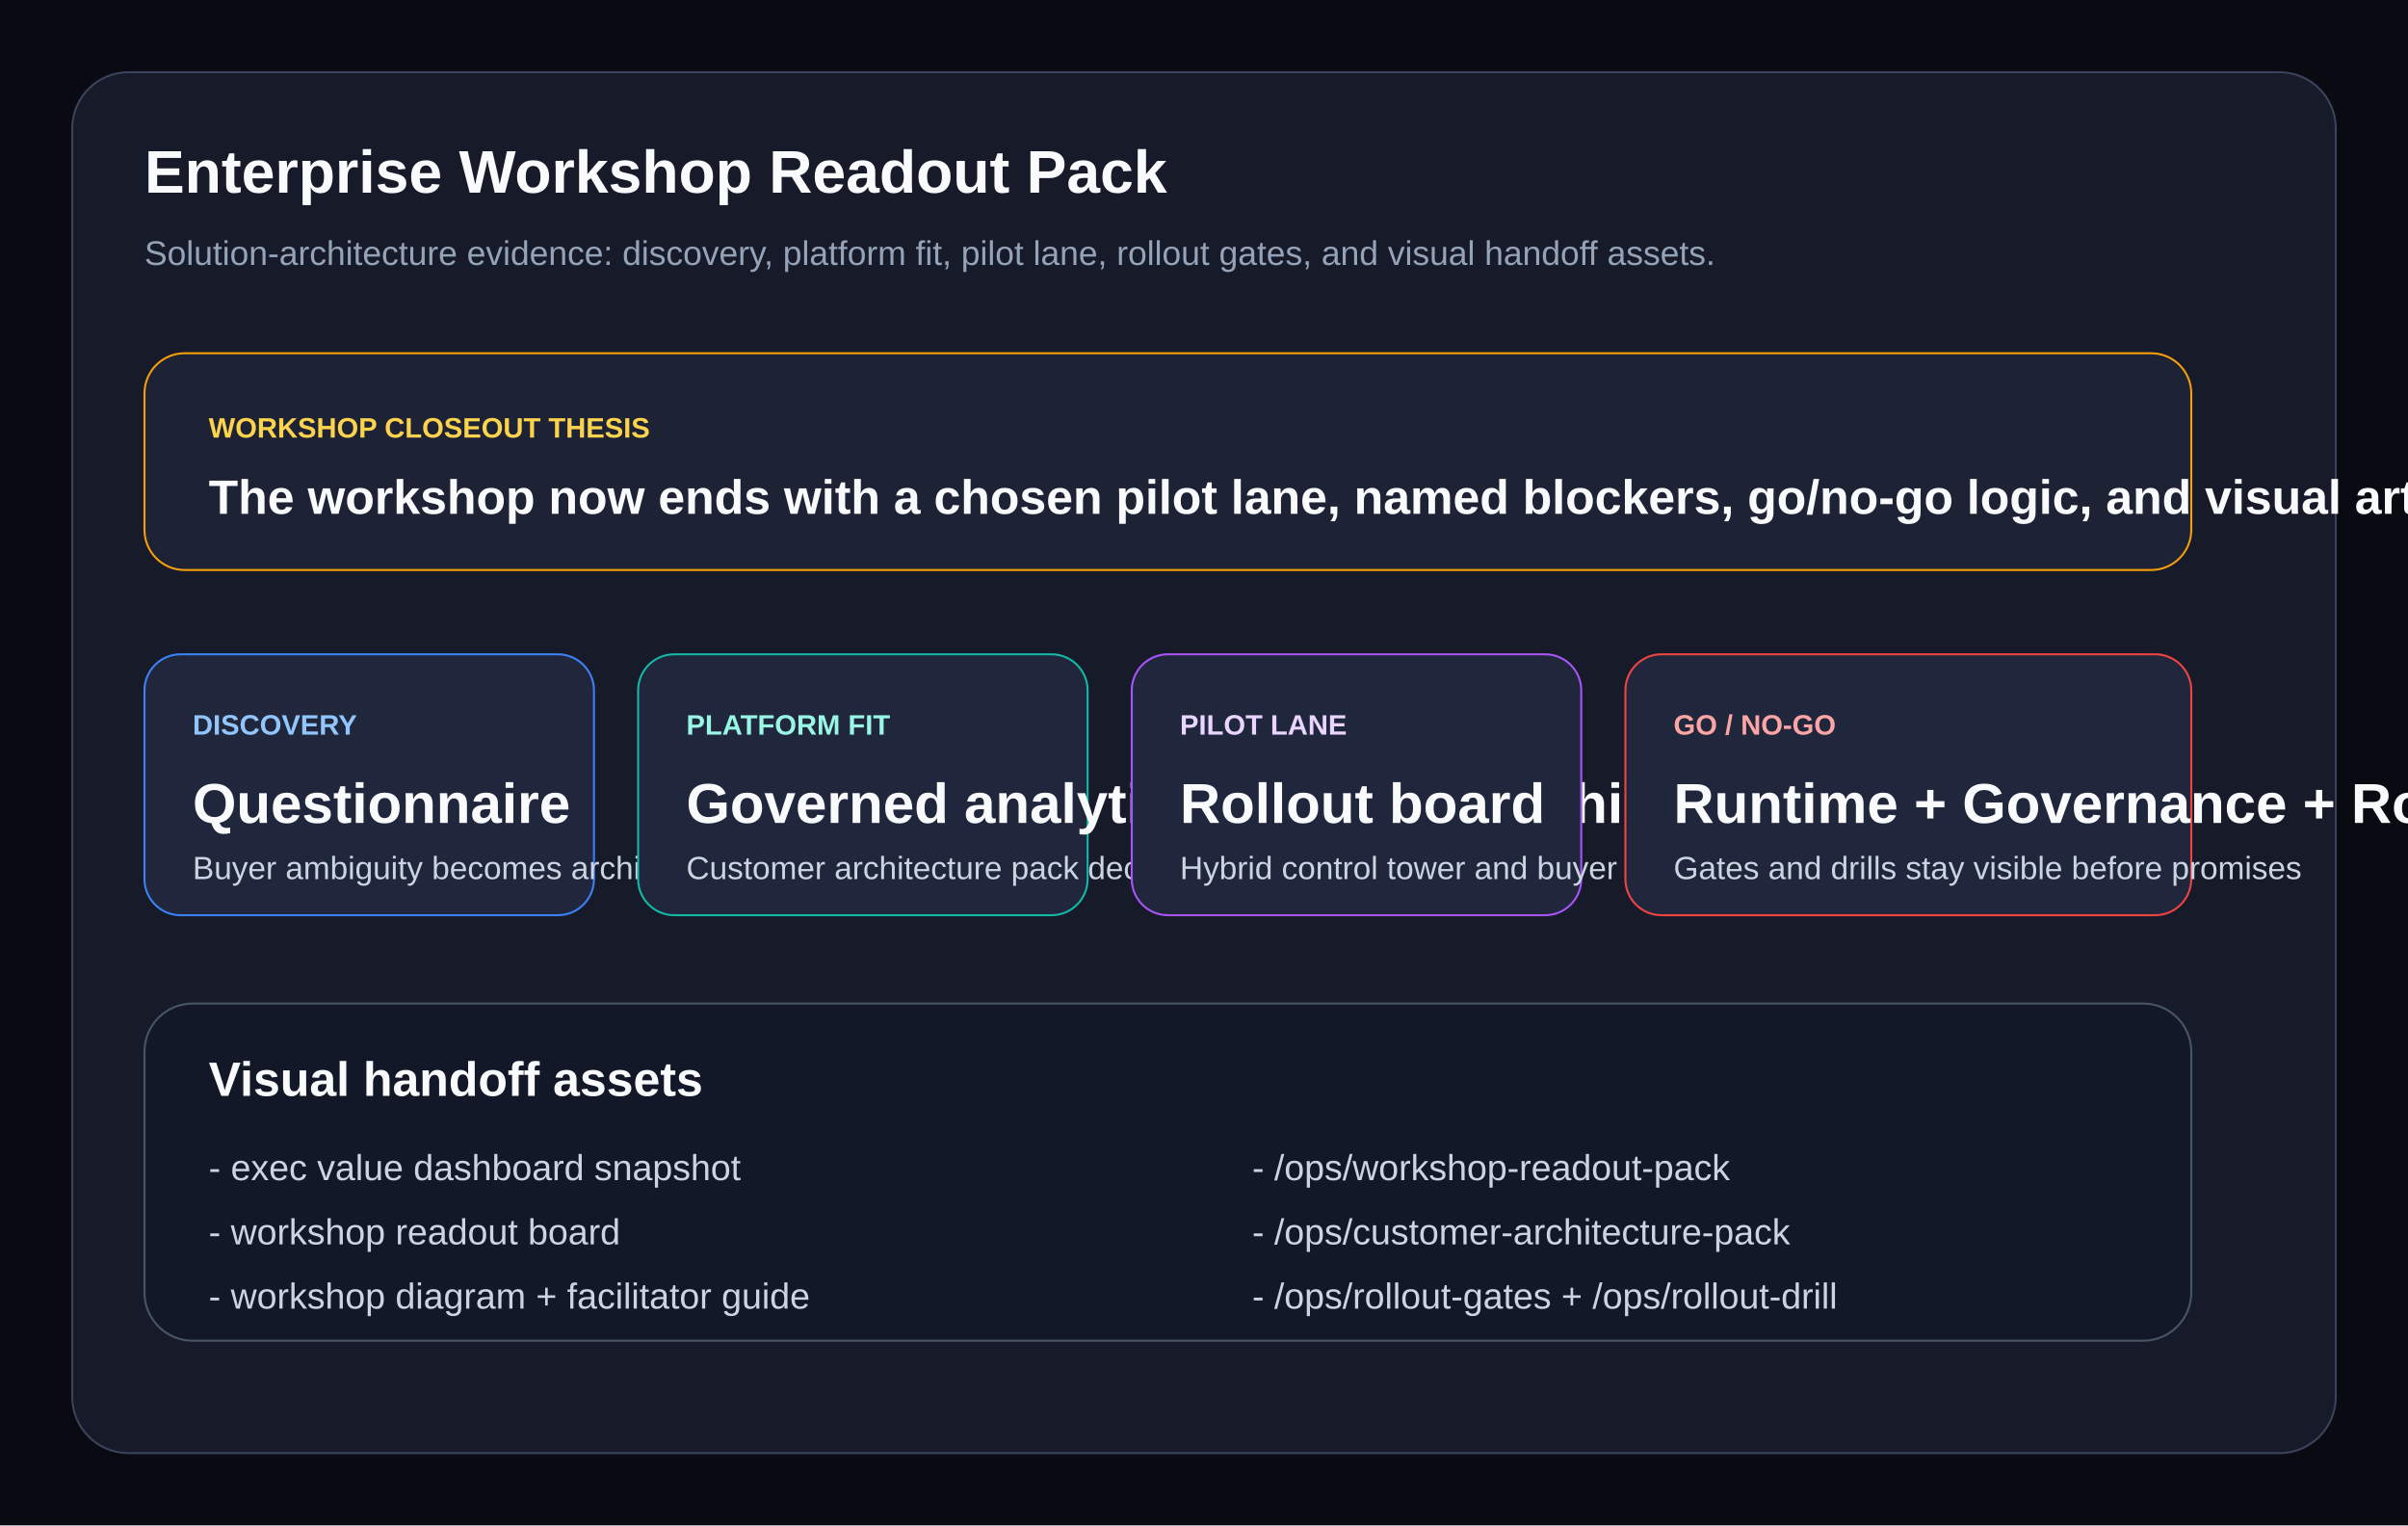
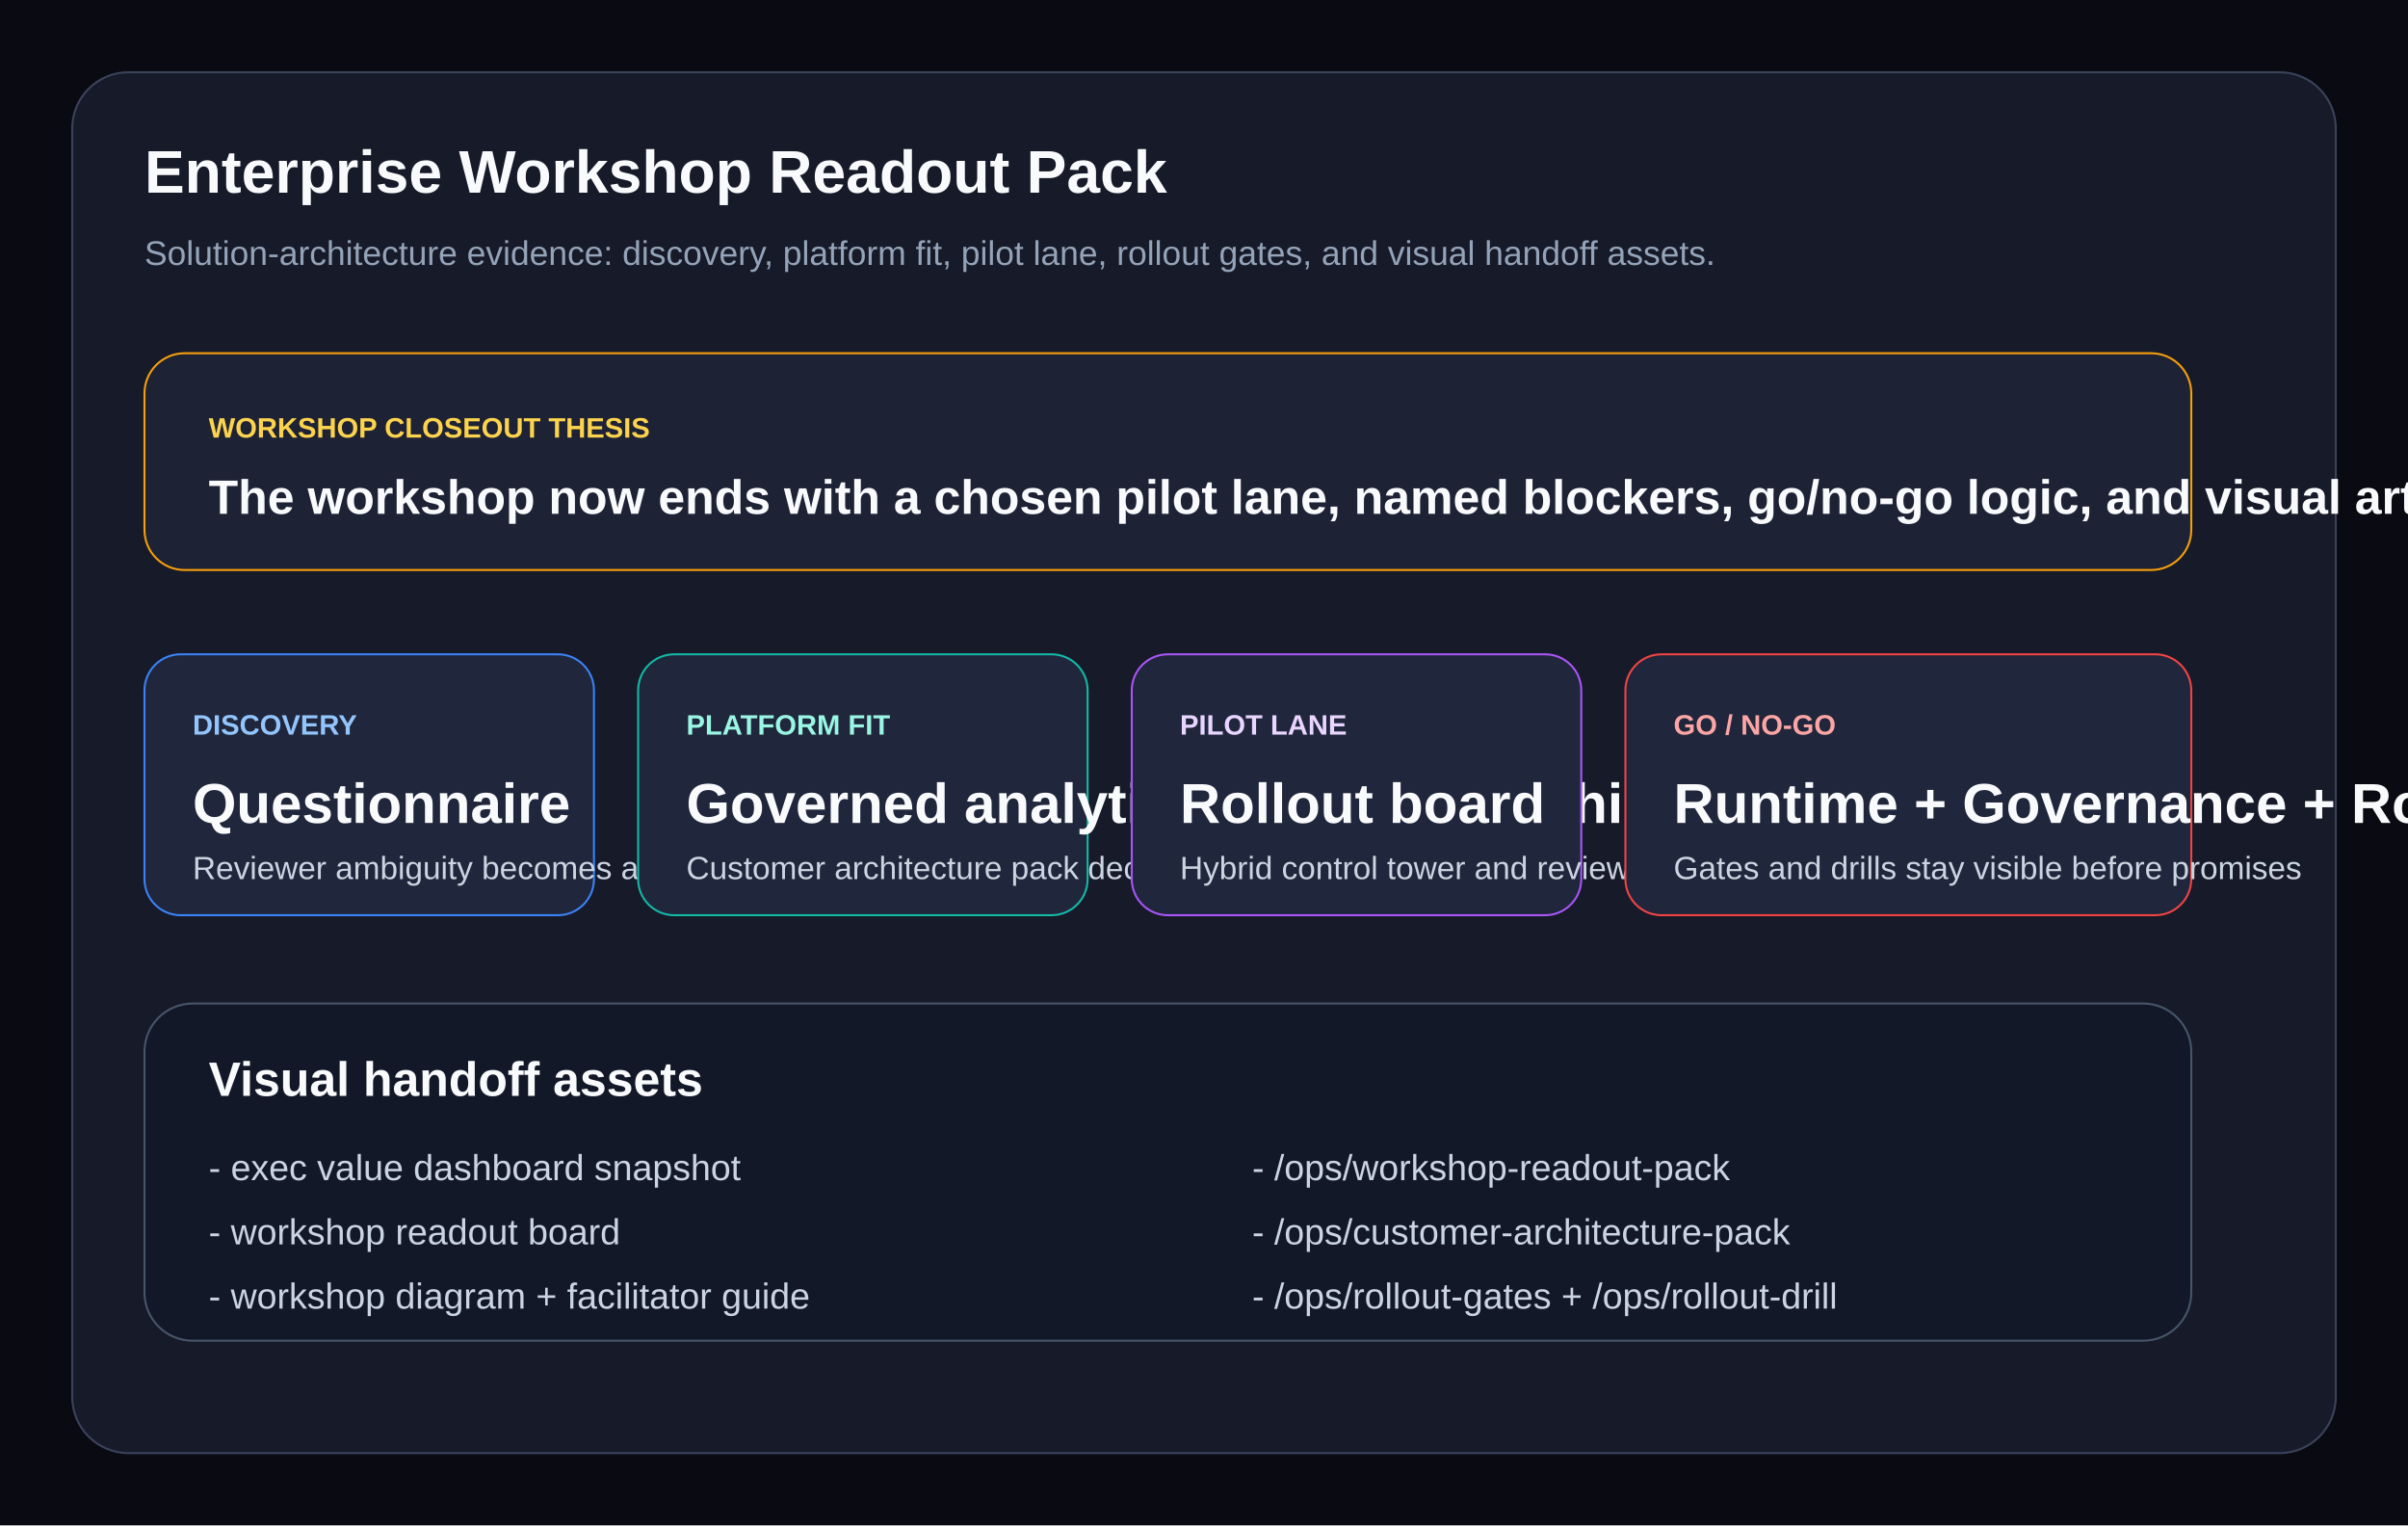
<svg xmlns="http://www.w3.org/2000/svg" width="1200" height="760" viewBox="0 0 1200 760" fill="none" role="img" aria-labelledby="title desc">
  <rect width="1200" height="760" fill="#0A0B12" />
  <rect x="36" y="36" width="1128" height="688" rx="28" fill="#171A28" stroke="#3B425B" />
  <text x="72" y="96" fill="#F8FAFC" font-family="Arial, sans-serif" font-size="30" font-weight="700">Enterprise Workshop Readout Pack</text>
  <text x="72" y="132" fill="#94A3B8" font-family="Arial, sans-serif" font-size="17">Solution-architecture evidence: discovery, platform fit, pilot lane, rollout gates, and visual handoff assets.</text>
  <rect x="72" y="176" width="1020" height="108" rx="20" fill="#1E2235" stroke="#F59E0B" />
  <text x="104" y="218" fill="#FCD34D" font-family="Arial, sans-serif" font-size="14" font-weight="700">WORKSHOP CLOSEOUT THESIS</text>
  <text x="104" y="256" fill="#F8FAFC" font-family="Arial, sans-serif" font-size="24" font-weight="700">The workshop now ends with a chosen pilot lane, named blockers, go/no-go logic, and visual artifacts.</text>
  <rect x="72" y="326" width="224" height="130" rx="18" fill="#20263B" stroke="#3B82F6" />
  <text x="96" y="366" fill="#93C5FD" font-family="Arial, sans-serif" font-size="14" font-weight="700">DISCOVERY</text>
  <text x="96" y="410" fill="#F8FAFC" font-family="Arial, sans-serif" font-size="28" font-weight="700">Questionnaire</text>
-   <text x="96" y="438" fill="#CBD5E1" font-family="Arial, sans-serif" font-size="16">Buyer ambiguity becomes architecture input</text>
+   <text x="96" y="438" fill="#CBD5E1" font-family="Arial, sans-serif" font-size="16">Reviewer ambiguity becomes architecture input</text>
  <rect x="318" y="326" width="224" height="130" rx="18" fill="#20263B" stroke="#14B8A6" />
  <text x="342" y="366" fill="#99F6E4" font-family="Arial, sans-serif" font-size="14" font-weight="700">PLATFORM FIT</text>
  <text x="342" y="410" fill="#F8FAFC" font-family="Arial, sans-serif" font-size="28" font-weight="700">Governed analytics / lakehouse / high-trust</text>
  <text x="342" y="438" fill="#CBD5E1" font-family="Arial, sans-serif" font-size="16">Customer architecture pack decides the story</text>
  <rect x="564" y="326" width="224" height="130" rx="18" fill="#20263B" stroke="#A855F7" />
  <text x="588" y="366" fill="#E9D5FF" font-family="Arial, sans-serif" font-size="14" font-weight="700">PILOT LANE</text>
  <text x="588" y="410" fill="#F8FAFC" font-family="Arial, sans-serif" font-size="28" font-weight="700">Rollout board</text>
-   <text x="588" y="438" fill="#CBD5E1" font-family="Arial, sans-serif" font-size="16">Hybrid control tower and buyer fit remain explicit</text>
+   <text x="588" y="438" fill="#CBD5E1" font-family="Arial, sans-serif" font-size="16">Hybrid control tower and reviewer fit remain explicit</text>
  <rect x="810" y="326" width="282" height="130" rx="18" fill="#20263B" stroke="#EF4444" />
  <text x="834" y="366" fill="#FCA5A5" font-family="Arial, sans-serif" font-size="14" font-weight="700">GO / NO-GO</text>
  <text x="834" y="410" fill="#F8FAFC" font-family="Arial, sans-serif" font-size="28" font-weight="700">Runtime + Governance + Rollback</text>
  <text x="834" y="438" fill="#CBD5E1" font-family="Arial, sans-serif" font-size="16">Gates and drills stay visible before promises</text>
  <rect x="72" y="500" width="1020" height="168" rx="24" fill="#121827" stroke="#475569" />
  <text x="104" y="546" fill="#F8FAFC" font-family="Arial, sans-serif" font-size="24" font-weight="700">Visual handoff assets</text>
  <text x="104" y="588" fill="#CBD5E1" font-family="Arial, sans-serif" font-size="18">- exec value dashboard snapshot</text>
  <text x="104" y="620" fill="#CBD5E1" font-family="Arial, sans-serif" font-size="18">- workshop readout board</text>
  <text x="104" y="652" fill="#CBD5E1" font-family="Arial, sans-serif" font-size="18">- workshop diagram + facilitator guide</text>
  <text x="624" y="588" fill="#CBD5E1" font-family="Arial, sans-serif" font-size="18">- /ops/workshop-readout-pack</text>
  <text x="624" y="620" fill="#CBD5E1" font-family="Arial, sans-serif" font-size="18">- /ops/customer-architecture-pack</text>
  <text x="624" y="652" fill="#CBD5E1" font-family="Arial, sans-serif" font-size="18">- /ops/rollout-gates + /ops/rollout-drill</text>
</svg>
